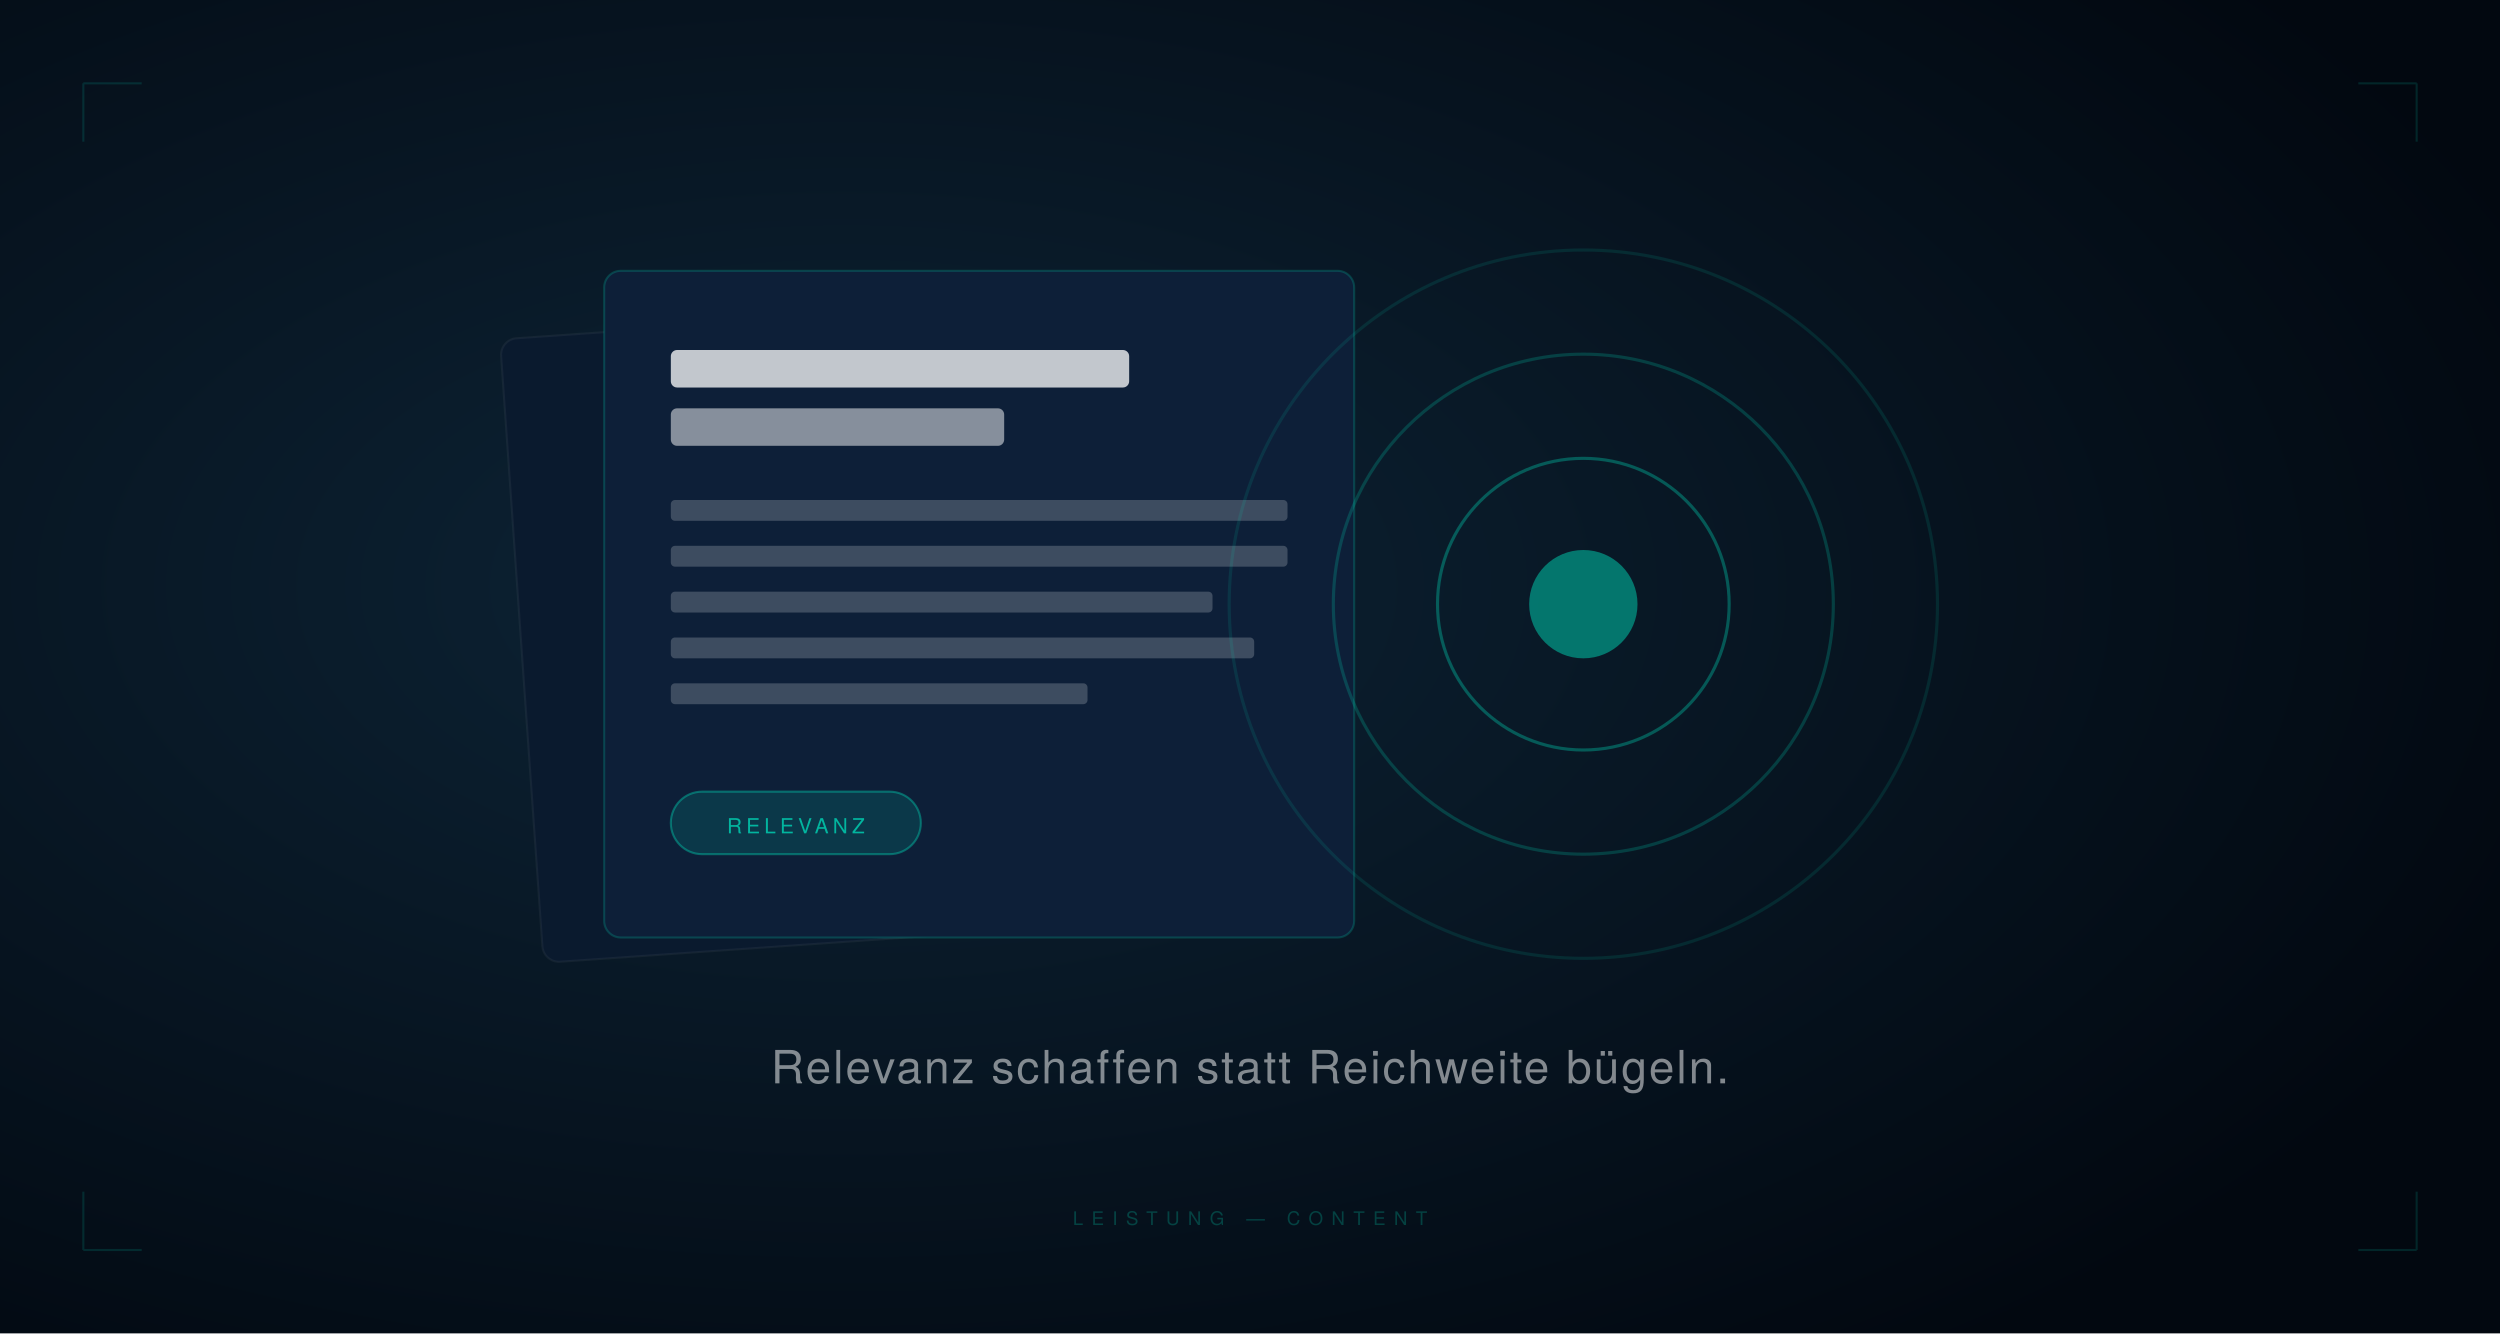
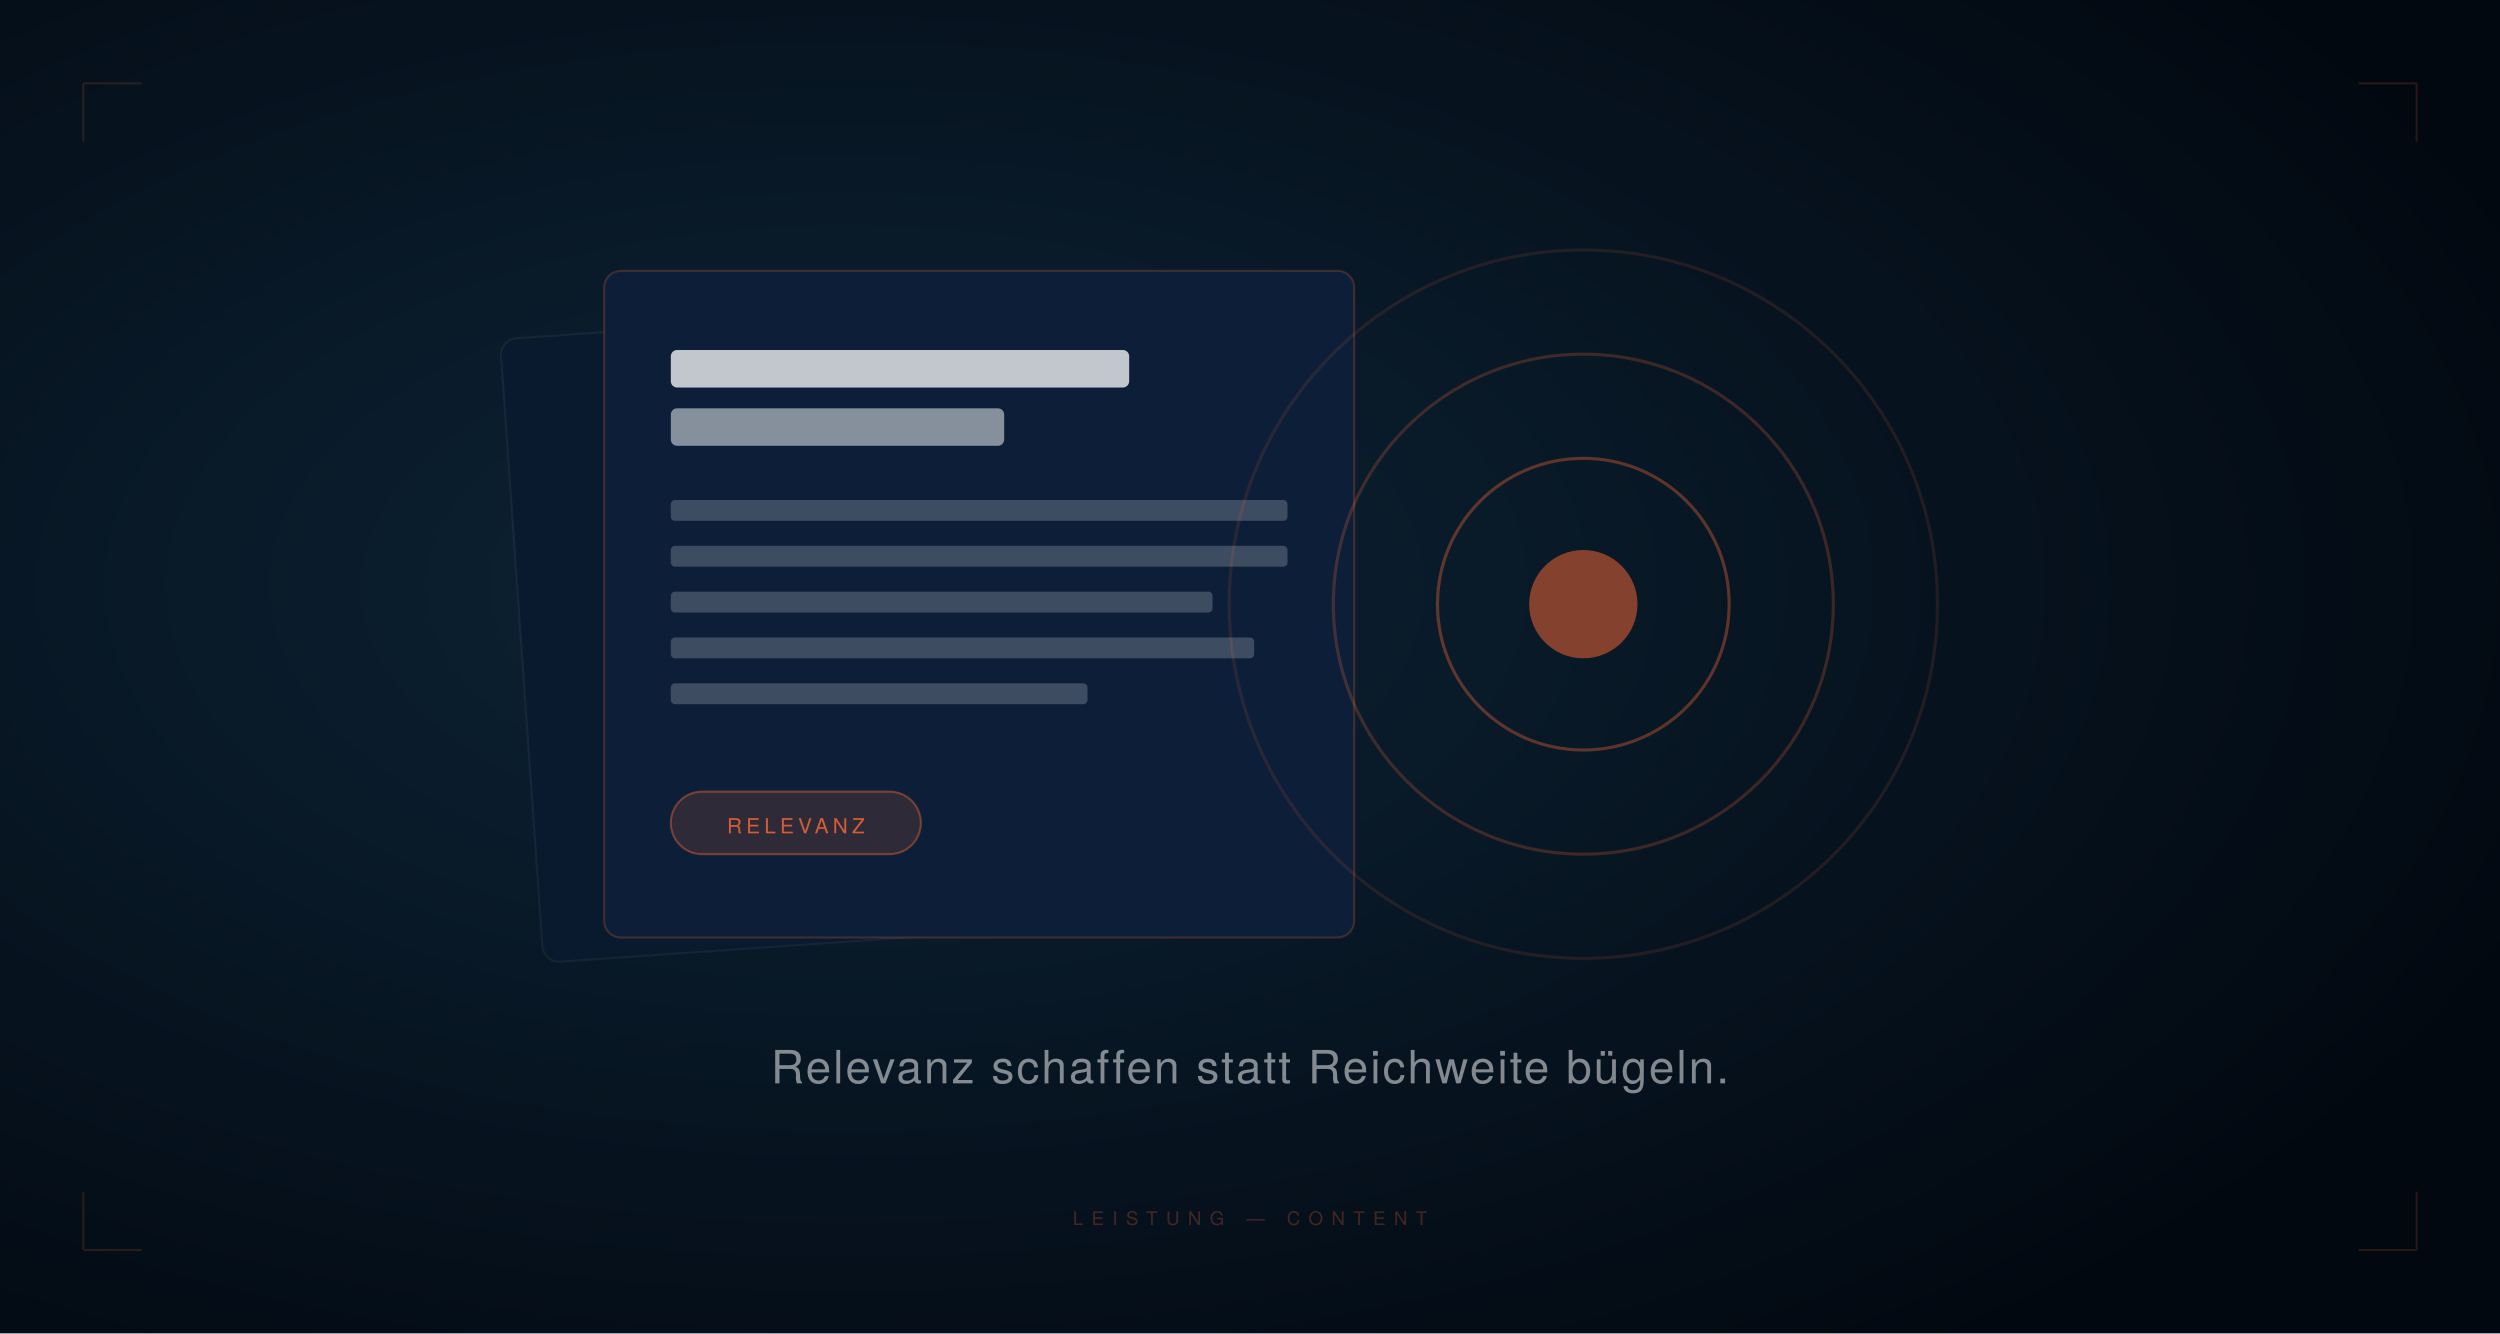
<svg xmlns="http://www.w3.org/2000/svg" width="1200" height="640" viewBox="0 0 1200 640">
  <defs>
    <radialGradient id="bgC" cx="34%" cy="44%" r="72%">
      <stop offset="0%" stop-color="#0d2436" />
      <stop offset="100%" stop-color="#020810" />
    </radialGradient>
  </defs>
  <rect width="1200" height="640" fill="url(#bgC)" />
  <g>
    <rect x="250" y="150" width="360" height="300" rx="8" fill="#0a1a2e" stroke="#ffffff" stroke-opacity="0.05" stroke-width="1" transform="rotate(-4 430 300)" />
-     <rect x="290" y="130" width="360" height="320" rx="8" fill="#0d1f38" stroke="#00d4b4" stroke-opacity="0.22" stroke-width="1" />
+     <rect x="290" y="130" width="360" height="320" rx="8" fill="#0d1f38" stroke="#ff6b35" stroke-opacity="0.22" stroke-width="1" />
    <rect x="322" y="168" width="220" height="18" rx="3" fill="#ffffff" fill-opacity="0.75" />
    <rect x="322" y="196" width="160" height="18" rx="3" fill="#ffffff" fill-opacity="0.5" />
    <rect x="322" y="240" width="296" height="10" rx="2" fill="#ffffff" fill-opacity="0.2" />
    <rect x="322" y="262" width="296" height="10" rx="2" fill="#ffffff" fill-opacity="0.2" />
    <rect x="322" y="284" width="260" height="10" rx="2" fill="#ffffff" fill-opacity="0.2" />
    <rect x="322" y="306" width="280" height="10" rx="2" fill="#ffffff" fill-opacity="0.2" />
    <rect x="322" y="328" width="200" height="10" rx="2" fill="#ffffff" fill-opacity="0.2" />
-     <rect x="322" y="380" width="120" height="30" rx="15" fill="#00d4b4" fill-opacity="0.14" stroke="#00d4b4" stroke-opacity="0.4" stroke-width="1" />
-     <text x="382" y="400" text-anchor="middle" font-family="'Helvetica Neue',sans-serif" font-size="10" letter-spacing="2" fill="#00d4b4" fill-opacity="0.8">RELEVANZ</text>
+     <rect x="322" y="380" width="120" height="30" rx="15" fill="#ff6b35" fill-opacity="0.14" stroke="#ff6b35" stroke-opacity="0.4" stroke-width="1" />
+     <text x="382" y="400" text-anchor="middle" font-family="'Helvetica Neue',sans-serif" font-size="10" letter-spacing="2" fill="#ff6b35" fill-opacity="0.8">RELEVANZ</text>
  </g>
  <g transform="translate(760,290)">
-     <circle r="26" fill="#00d4b4" fill-opacity="0.5" />
-     <circle r="70" fill="none" stroke="#00d4b4" stroke-opacity="0.35" stroke-width="1.5" />
-     <circle r="120" fill="none" stroke="#00d4b4" stroke-opacity="0.22" stroke-width="1.5" />
-     <circle r="170" fill="none" stroke="#00d4b4" stroke-opacity="0.12" stroke-width="1.5" />
+     <circle r="26" fill="#ff6b35" fill-opacity="0.5" />
+     <circle r="70" fill="none" stroke="#ff6b35" stroke-opacity="0.35" stroke-width="1.5" />
+     <circle r="120" fill="none" stroke="#ff6b35" stroke-opacity="0.22" stroke-width="1.5" />
+     <circle r="170" fill="none" stroke="#ff6b35" stroke-opacity="0.12" stroke-width="1.5" />
  </g>
  <text x="600" y="520" text-anchor="middle" font-family="'Helvetica Neue',sans-serif" font-size="22" font-weight="300" fill="#ffffff" fill-opacity="0.5" letter-spacing="1">Relevanz schaffen statt Reichweite bügeln.</text>
-   <text x="600" y="588" text-anchor="middle" font-family="'Helvetica Neue',sans-serif" font-size="9" letter-spacing="4" fill="#00d4b4" fill-opacity="0.25">LEISTUNG — CONTENT</text>
-   <path d="M 40 40 L 40 68 M 40 40 L 68 40" stroke="#00d4b4" stroke-opacity="0.15" stroke-width="1" />
-   <path d="M 1160 40 L 1160 68 M 1160 40 L 1132 40" stroke="#00d4b4" stroke-opacity="0.15" stroke-width="1" />
-   <path d="M 40 600 L 40 572 M 40 600 L 68 600" stroke="#00d4b4" stroke-opacity="0.15" stroke-width="1" />
-   <path d="M 1160 600 L 1160 572 M 1160 600 L 1132 600" stroke="#00d4b4" stroke-opacity="0.15" stroke-width="1" />
+   <text x="600" y="588" text-anchor="middle" font-family="'Helvetica Neue',sans-serif" font-size="9" letter-spacing="4" fill="#ff6b35" fill-opacity="0.25">LEISTUNG — CONTENT</text>
+   <path d="M 40 40 L 40 68 M 40 40 L 68 40" stroke="#ff6b35" stroke-opacity="0.15" stroke-width="1" />
+   <path d="M 1160 40 L 1160 68 M 1160 40 L 1132 40" stroke="#ff6b35" stroke-opacity="0.15" stroke-width="1" />
+   <path d="M 40 600 L 40 572 M 40 600 L 68 600" stroke="#ff6b35" stroke-opacity="0.15" stroke-width="1" />
+   <path d="M 1160 600 L 1160 572 M 1160 600 L 1132 600" stroke="#ff6b35" stroke-opacity="0.15" stroke-width="1" />
</svg>
